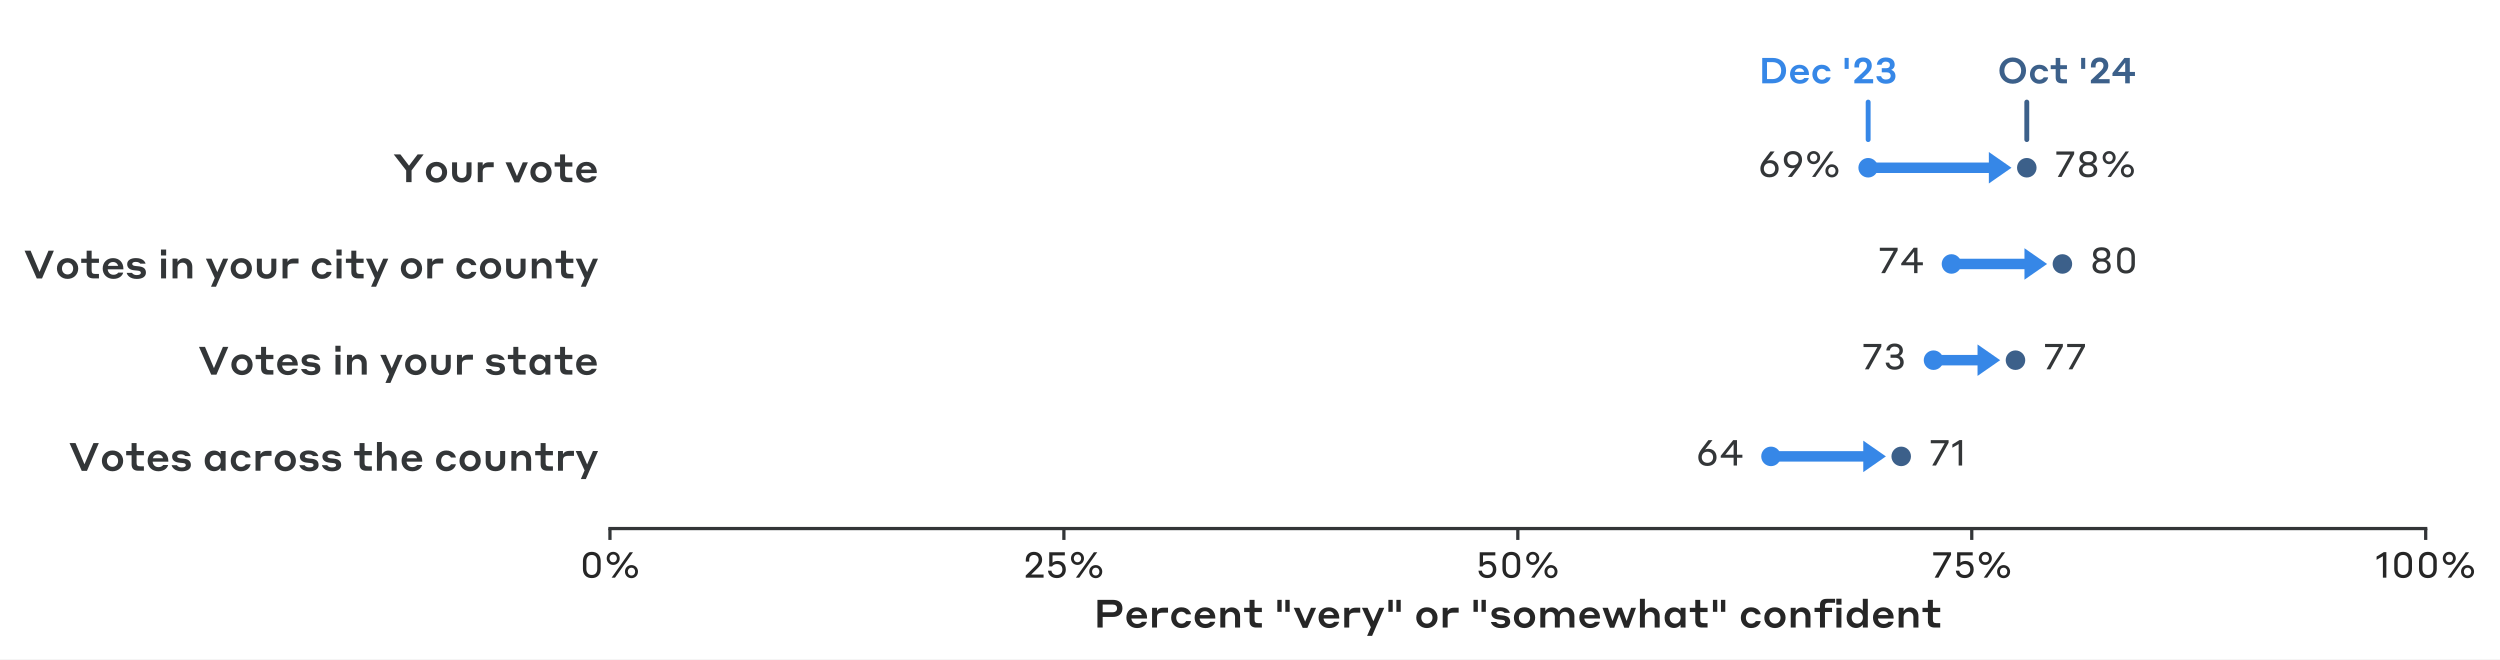
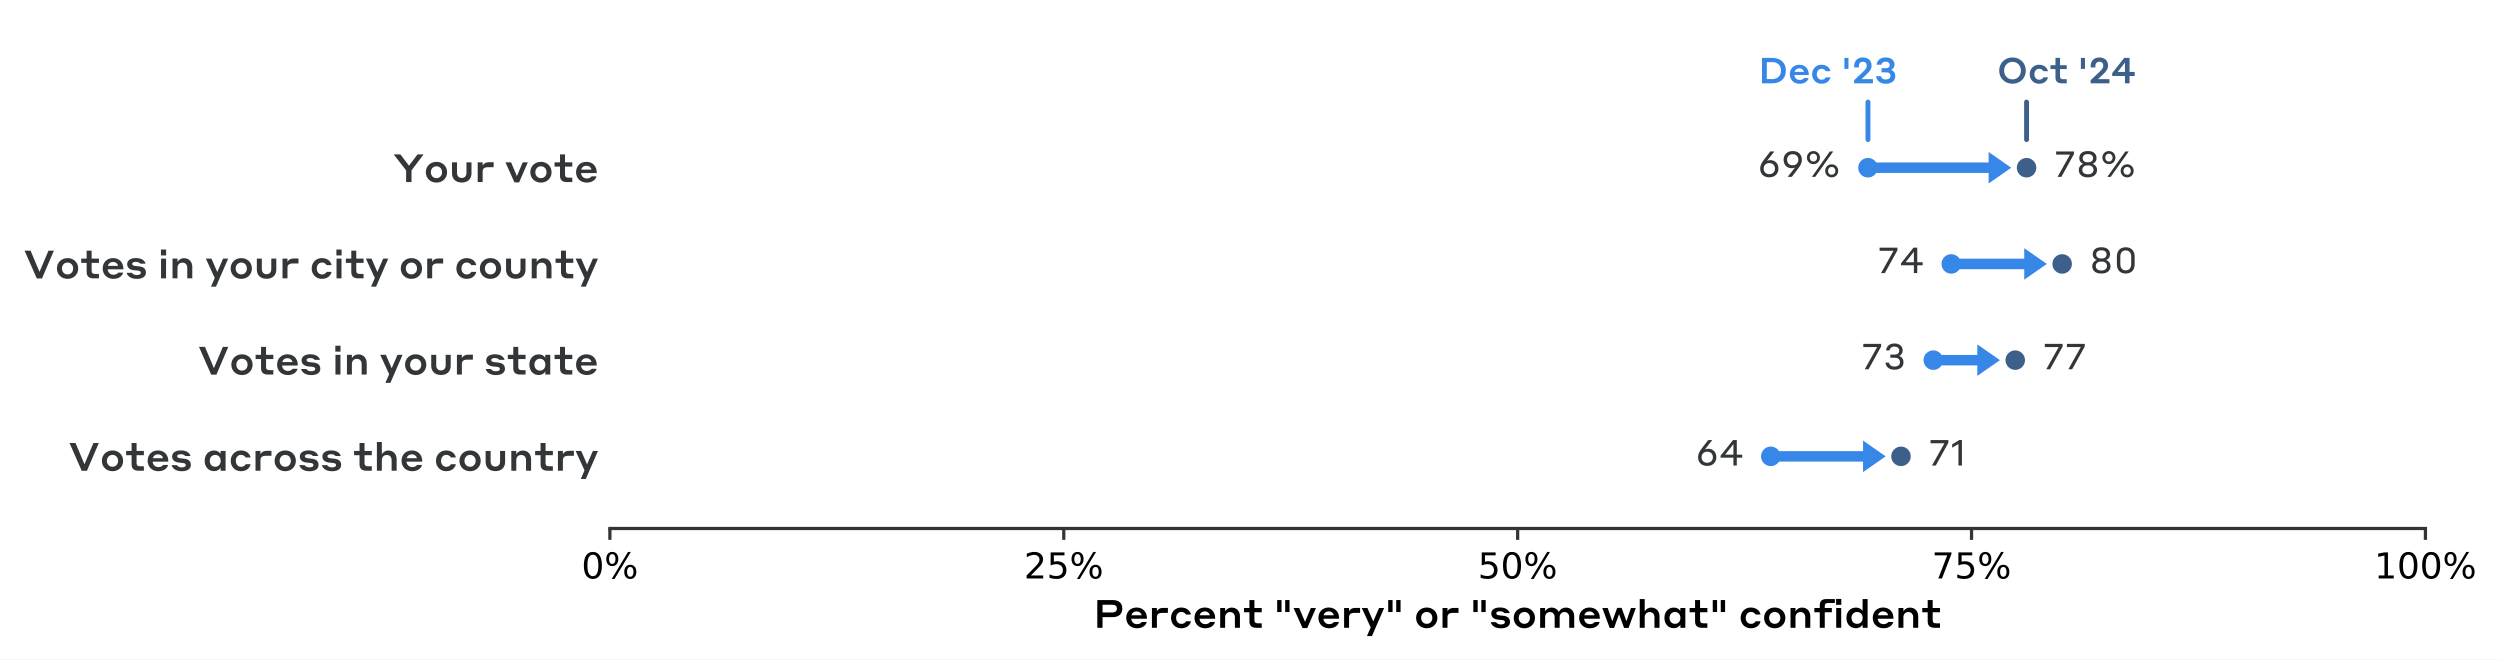
- <svg xmlns="http://www.w3.org/2000/svg" xmlns:xlink="http://www.w3.org/1999/xlink" width="768.286pt" height="202.616pt" viewBox="0 0 768.286 202.616" version="1.1">
+ <svg xmlns="http://www.w3.org/2000/svg" xmlns:xlink="http://www.w3.org/1999/xlink" width="768.373pt" height="202.702pt" viewBox="0 0 768.373 202.702" version="1.1">
  <defs>
    <style type="text/css">*{stroke-linejoin: round; stroke-linecap: butt}</style>
  </defs>
  <g id="figure_1">
    <g id="patch_1">
-       <path d="M 0 202.616  L 768.286 202.616  L 768.286 0  L 0 0  z " style="fill: #ffffff" />
+       <path d="M 0 202.702  L 768.373 202.702  L 768.373 0  L 0 0  z " style="fill: #ffffff" />
    </g>
    <g id="axes_1">
      <g id="patch_2">
        <path d="M 187.449 162.432  L 745.449 162.432  L 745.449 7.2  L 187.449 7.2  z " style="fill: #ffffff" />
      </g>
      <g id="line2d_1">
-         <path d="M 574.112 42.903  L 574.112 31.372  " clip-path="url(#pbb005d2346)" style="fill: none; stroke: #3687e7; stroke-width: 1.5; stroke-linecap: round" />
+         <path d="M 574.112 42.903  L 574.112 31.372  " clip-path="url(#p4694b96632)" style="fill: none; stroke: #3687e7; stroke-width: 1.5; stroke-linecap: round" />
      </g>
      <g id="line2d_2">
-         <path d="M 622.863 42.903  L 622.863 31.372  " clip-path="url(#pbb005d2346)" style="fill: none; stroke: #3c608a; stroke-width: 1.5; stroke-linecap: round" />
+         <path d="M 622.863 42.903  L 622.863 31.372  " clip-path="url(#p4694b96632)" style="fill: none; stroke: #3c608a; stroke-width: 1.5; stroke-linecap: round" />
      </g>
      <g id="matplotlib.axis_1">
        <g id="xtick_1">
          <g id="line2d_3">
            <defs>
-               <path id="mb6cd3e372c" d="M 0 0  L 0 3.5  " style="stroke: #333638" />
+               <path id="m4d093f3bac" d="M 0 0  L 0 3.5  " style="stroke: #333638" />
            </defs>
            <g>
-               <use xlink:href="#mb6cd3e372c" x="187.449" y="162.432" style="fill: #333638; stroke: #333638" />
+               <use xlink:href="#m4d093f3bac" x="187.449" y="162.432" style="fill: #333638; stroke: #333638" />
            </g>
          </g>
          <g id="text_1">
-             <g style="fill: #262626" transform="translate(178.0652 177.5273) scale(0.11 -0.11)">
-               <defs>
-                 <path id="StyreneA-Regular-30" d="M 2214 4621  C 1254 4621 627 4006 627 2963  L 627 1581  C 627 493 1274 -77 2214 -77  C 3155 -77 3802 493 3802 1581  L 3802 2963  C 3802 4006 3174 4621 2214 4621  z M 2214 486  C 1568 486 1242 954 1242 1587  L 1242 2957  C 1242 3590 1568 4058 2214 4058  C 2861 4058 3187 3590 3187 2957  L 3187 1587  C 3187 954 2861 486 2214 486  z " transform="scale(0.015625)" />
-                 <path id="StyreneA-Regular-25" d="M 1613 2278  C 2272 2278 2778 2784 2778 3450  C 2778 4115 2272 4621 1613 4621  C 954 4621 448 4115 448 3450  C 448 2784 954 2278 1613 2278  z M 1331 0  L 1933 0  L 5152 4544  L 4544 4544  L 1331 0  z M 1613 2752  C 1222 2752 954 3053 954 3450  C 954 3846 1222 4147 1613 4147  C 2003 4147 2272 3846 2272 3450  C 2272 3053 2003 2752 1613 2752  z M 4877 -90  C 5536 -90 6042 416 6042 1082  C 6042 1747 5536 2253 4877 2253  C 4218 2253 3712 1747 3712 1082  C 3712 416 4218 -90 4877 -90  z M 4877 384  C 4486 384 4218 685 4218 1082  C 4218 1478 4486 1779 4877 1779  C 5267 1779 5536 1478 5536 1082  C 5536 685 5267 384 4877 384  z " transform="scale(0.015625)" />
-               </defs>
-               <use xlink:href="#StyreneA-Regular-30" />
-               <use xlink:href="#StyreneA-Regular-25" x="69.2" />
+             <g transform="translate(178.7235 177.7903) scale(0.11 -0.11)">
+               <defs>
+                 <path id="DejaVuSans-30" d="M 2034 4250  Q 1547 4250 1301 3770  Q 1056 3291 1056 2328  Q 1056 1369 1301 889  Q 1547 409 2034 409  Q 2525 409 2770 889  Q 3016 1369 3016 2328  Q 3016 3291 2770 3770  Q 2525 4250 2034 4250  z M 2034 4750  Q 2819 4750 3233 4129  Q 3647 3509 3647 2328  Q 3647 1150 3233 529  Q 2819 -91 2034 -91  Q 1250 -91 836 529  Q 422 1150 422 2328  Q 422 3509 836 4129  Q 1250 4750 2034 4750  z " transform="scale(0.015625)" />
+                 <path id="DejaVuSans-25" d="M 4653 2053  Q 4381 2053 4226 1822  Q 4072 1591 4072 1178  Q 4072 772 4226 539  Q 4381 306 4653 306  Q 4919 306 5073 539  Q 5228 772 5228 1178  Q 5228 1588 5073 1820  Q 4919 2053 4653 2053  z M 4653 2450  Q 5147 2450 5437 2106  Q 5728 1763 5728 1178  Q 5728 594 5436 251  Q 5144 -91 4653 -91  Q 4153 -91 3862 251  Q 3572 594 3572 1178  Q 3572 1766 3864 2108  Q 4156 2450 4653 2450  z M 1428 4353  Q 1159 4353 1004 4120  Q 850 3888 850 3481  Q 850 3069 1003 2837  Q 1156 2606 1428 2606  Q 1700 2606 1854 2837  Q 2009 3069 2009 3481  Q 2009 3884 1853 4118  Q 1697 4353 1428 4353  z M 4250 4750  L 4750 4750  L 1831 -91  L 1331 -91  L 4250 4750  z M 1428 4750  Q 1922 4750 2215 4408  Q 2509 4066 2509 3481  Q 2509 2891 2217 2550  Q 1925 2209 1428 2209  Q 931 2209 642 2551  Q 353 2894 353 3481  Q 353 4063 643 4406  Q 934 4750 1428 4750  z " transform="scale(0.015625)" />
+               </defs>
+               <use xlink:href="#DejaVuSans-30" />
+               <use xlink:href="#DejaVuSans-25" x="63.623" />
            </g>
          </g>
        </g>
        <g id="xtick_2">
          <g id="line2d_4">
            <g>
-               <use xlink:href="#mb6cd3e372c" x="326.949" y="162.432" style="fill: #333638; stroke: #333638" />
+               <use xlink:href="#m4d093f3bac" x="326.949" y="162.432" style="fill: #333638; stroke: #333638" />
            </g>
          </g>
          <g id="text_2">
-             <g style="fill: #262626" transform="translate(314.3924 177.5273) scale(0.11 -0.11)">
-               <defs>
-                 <path id="StyreneA-Regular-32" d="M 3674 563  L 1459 563  L 2419 1504  C 2976 2048 3411 2496 3411 3219  C 3411 4019 2854 4621 1946 4621  C 1043 4621 493 4006 493 3174  L 493 2874  L 1101 2874  L 1101 3168  C 1101 3686 1421 4058 1946 4058  C 2470 4058 2790 3718 2790 3219  C 2790 2726 2509 2394 2016 1901  L 480 384  L 480 0  L 3674 0  L 3674 563  z " transform="scale(0.015625)" />
-                 <path id="StyreneA-Regular-35" d="M 730 2010  L 1242 2010  C 1312 2112 1530 2432 2099 2432  C 2682 2432 3078 2067 3078 1491  L 3078 1427  C 3078 877 2682 486 2099 486  C 1395 486 1158 954 1114 1254  L 506 1254  C 557 563 1056 -77 2099 -77  C 3059 -77 3693 544 3693 1427  L 3693 1498  C 3693 2458 3021 2995 2240 2995  C 1798 2995 1498 2842 1318 2662  L 1318 3981  L 3520 3981  L 3520 4544  L 730 4544  L 730 2010  z " transform="scale(0.015625)" />
-               </defs>
-               <use xlink:href="#StyreneA-Regular-32" />
-               <use xlink:href="#StyreneA-Regular-35" x="61.8" />
-               <use xlink:href="#StyreneA-Regular-25" x="126.9" />
+             <g transform="translate(314.7241 177.7903) scale(0.11 -0.11)">
+               <defs>
+                 <path id="DejaVuSans-32" d="M 1228 531  L 3431 531  L 3431 0  L 469 0  L 469 531  Q 828 903 1448 1529  Q 2069 2156 2228 2338  Q 2531 2678 2651 2914  Q 2772 3150 2772 3378  Q 2772 3750 2511 3984  Q 2250 4219 1831 4219  Q 1534 4219 1204 4116  Q 875 4013 500 3803  L 500 4441  Q 881 4594 1212 4672  Q 1544 4750 1819 4750  Q 2544 4750 2975 4387  Q 3406 4025 3406 3419  Q 3406 3131 3298 2873  Q 3191 2616 2906 2266  Q 2828 2175 2409 1742  Q 1991 1309 1228 531  z " transform="scale(0.015625)" />
+                 <path id="DejaVuSans-35" d="M 691 4666  L 3169 4666  L 3169 4134  L 1269 4134  L 1269 2991  Q 1406 3038 1543 3061  Q 1681 3084 1819 3084  Q 2600 3084 3056 2656  Q 3513 2228 3513 1497  Q 3513 744 3044 326  Q 2575 -91 1722 -91  Q 1428 -91 1123 -41  Q 819 9 494 109  L 494 744  Q 775 591 1075 516  Q 1375 441 1709 441  Q 2250 441 2565 725  Q 2881 1009 2881 1497  Q 2881 1984 2565 2268  Q 2250 2553 1709 2553  Q 1456 2553 1204 2497  Q 953 2441 691 2322  L 691 4666  z " transform="scale(0.015625)" />
+               </defs>
+               <use xlink:href="#DejaVuSans-32" />
+               <use xlink:href="#DejaVuSans-35" x="63.623" />
+               <use xlink:href="#DejaVuSans-25" x="127.246" />
            </g>
          </g>
        </g>
        <g id="xtick_3">
          <g id="line2d_5">
            <g>
-               <use xlink:href="#mb6cd3e372c" x="466.449" y="162.432" style="fill: #333638; stroke: #333638" />
+               <use xlink:href="#m4d093f3bac" x="466.449" y="162.432" style="fill: #333638; stroke: #333638" />
            </g>
          </g>
          <g id="text_3">
-             <g style="fill: #262626" transform="translate(453.4851 177.5273) scale(0.11 -0.11)">
-               <use xlink:href="#StyreneA-Regular-35" />
-               <use xlink:href="#StyreneA-Regular-30" x="65.1" />
-               <use xlink:href="#StyreneA-Regular-25" x="134.3" />
+             <g transform="translate(454.2241 177.7903) scale(0.11 -0.11)">
+               <use xlink:href="#DejaVuSans-35" />
+               <use xlink:href="#DejaVuSans-30" x="63.623" />
+               <use xlink:href="#DejaVuSans-25" x="127.246" />
            </g>
          </g>
        </g>
        <g id="xtick_4">
          <g id="line2d_6">
            <g>
-               <use xlink:href="#mb6cd3e372c" x="605.949" y="162.432" style="fill: #333638; stroke: #333638" />
+               <use xlink:href="#m4d093f3bac" x="605.949" y="162.432" style="fill: #333638; stroke: #333638" />
            </g>
          </g>
          <g id="text_4">
-             <g style="fill: #262626" transform="translate(593.3924 177.5273) scale(0.11 -0.11)">
-               <defs>
-                 <path id="StyreneA-Regular-37" d="M 3603 4077  L 3603 4544  L 416 4544  L 416 3981  L 2899 3981  L 672 0  L 1350 0  L 3603 4077  z " transform="scale(0.015625)" />
-               </defs>
-               <use xlink:href="#StyreneA-Regular-37" />
-               <use xlink:href="#StyreneA-Regular-35" x="61.8" />
-               <use xlink:href="#StyreneA-Regular-25" x="126.9" />
+             <g transform="translate(593.7241 177.7903) scale(0.11 -0.11)">
+               <defs>
+                 <path id="DejaVuSans-37" d="M 525 4666  L 3525 4666  L 3525 4397  L 1831 0  L 1172 0  L 2766 4134  L 525 4134  L 525 4666  z " transform="scale(0.015625)" />
+               </defs>
+               <use xlink:href="#DejaVuSans-37" />
+               <use xlink:href="#DejaVuSans-35" x="63.623" />
+               <use xlink:href="#DejaVuSans-25" x="127.246" />
            </g>
          </g>
        </g>
        <g id="xtick_5">
          <g id="line2d_7">
            <g>
-               <use xlink:href="#mb6cd3e372c" x="745.449" y="162.432" style="fill: #333638; stroke: #333638" />
+               <use xlink:href="#m4d093f3bac" x="745.449" y="162.432" style="fill: #333638; stroke: #333638" />
            </g>
          </g>
          <g id="text_5">
-             <g style="fill: #262626" transform="translate(729.8116 177.5273) scale(0.11 -0.11)">
-               <defs>
-                 <path id="StyreneA-Regular-31" d="M 2067 4563  L 1606 4563  L 320 3776  L 320 3187  L 1446 3840  L 1446 0  L 2067 0  L 2067 4563  z " transform="scale(0.015625)" />
-               </defs>
-               <use xlink:href="#StyreneA-Regular-31" />
-               <use xlink:href="#StyreneA-Regular-30" x="44.5" />
-               <use xlink:href="#StyreneA-Regular-30" x="113.7" />
-               <use xlink:href="#StyreneA-Regular-25" x="182.9" />
+             <g transform="translate(729.7248 177.7903) scale(0.11 -0.11)">
+               <defs>
+                 <path id="DejaVuSans-31" d="M 794 531  L 1825 531  L 1825 4091  L 703 3866  L 703 4441  L 1819 4666  L 2450 4666  L 2450 531  L 3481 531  L 3481 0  L 794 0  L 794 531  z " transform="scale(0.015625)" />
+               </defs>
+               <use xlink:href="#DejaVuSans-31" />
+               <use xlink:href="#DejaVuSans-30" x="63.623" />
+               <use xlink:href="#DejaVuSans-30" x="127.246" />
+               <use xlink:href="#DejaVuSans-25" x="190.869" />
            </g>
          </g>
        </g>
        <g id="text_6">
-           <g style="fill: #262626" transform="translate(336.0809 192.8607) scale(0.12 -0.12)">
+           <g transform="translate(336.0809 192.9467) scale(0.12 -0.12)">
            <defs>
              <path id="StyreneA-Medium-50" d="M 627 0  L 1485 0  L 1485 1741  L 3136 1741  C 4154 1741 4723 2278 4723 3155  C 4723 4051 4154 4544 3136 4544  L 627 4544  L 627 0  z M 3091 3776  C 3597 3776 3840 3552 3840 3142  C 3840 2765 3590 2509 3091 2509  L 1485 2509  L 1485 3776  L 3091 3776  z " transform="scale(0.015625)" />
              <path id="StyreneA-Medium-65" d="M 2010 3322  C 1018 3322 314 2624 314 1619  C 314 646 1018 -83 2074 -83  C 3174 -83 3616 614 3667 947  L 2861 947  C 2803 858 2592 595 2074 595  C 1536 595 1171 979 1133 1485  L 3706 1485  L 3706 1574  C 3706 2637 3008 3322 2010 3322  z M 2010 2688  C 2426 2688 2733 2458 2848 2048  L 1158 2048  C 1261 2445 1568 2688 2010 2688  z " transform="scale(0.015625)" />
              <path id="StyreneA-Medium-72" d="M 1344 1702  C 1344 2214 1594 2445 2285 2445  L 3149 2445  L 3149 3258  L 2394 3258  C 1677 3258 1427 2880 1344 2694  L 1344 3238  L 531 3238  L 531 0  L 1344 0  L 1344 1702  z " transform="scale(0.015625)" />
              <path id="StyreneA-Medium-63" d="M 2758 2170  L 3571 2170  C 3520 2528 3130 3322 1978 3322  C 1043 3322 314 2618 314 1619  C 314 621 1050 -83 1984 -83  C 3142 -83 3533 730 3571 1069  L 2771 1069  C 2726 979 2528 640 1997 640  C 1491 640 1146 1075 1146 1619  C 1146 2163 1491 2598 1990 2598  C 2509 2598 2714 2259 2758 2170  z " transform="scale(0.015625)" />
              <path id="StyreneA-Medium-6e" d="M 1344 1728  C 1344 2227 1664 2579 2157 2579  C 2637 2579 2944 2240 2944 1728  L 2944 0  L 3770 0  L 3770 1888  C 3770 2714 3232 3309 2419 3309  C 1830 3309 1466 2925 1344 2694  L 1344 3238  L 531 3238  L 531 0  L 1344 0  L 1344 1728  z " transform="scale(0.015625)" />
              <path id="StyreneA-Medium-74" d="M 3085 730  L 2464 730  C 2022 730 1888 902 1888 1306  L 1888 2541  L 3085 2541  L 3085 3238  L 1888 3238  L 1888 4544  L 1069 4544  L 1069 3238  L 179 3238  L 179 2541  L 1069 2541  L 1069 1056  C 1069 365 1427 0 2189 0  L 3085 0  L 3085 730  z " transform="scale(0.015625)" />
              <path id="StyreneA-Medium-20" transform="scale(0.015625)" />
              <path id="StyreneA-Medium-22" d="M 1293 2579  L 1293 4544  L 582 4544  L 582 2579  L 1293 2579  z M 2605 2579  L 2605 4544  L 1894 4544  L 1894 2579  L 2605 2579  z " transform="scale(0.015625)" />
              <path id="StyreneA-Medium-76" d="M 3750 3238  L 2912 3238  L 1958 973  L 1005 3238  L 83 3238  L 1555 -45  L 2323 -45  L 3750 3238  z " transform="scale(0.015625)" />
              <path id="StyreneA-Medium-79" d="M 3744 3238  L 2912 3238  L 1958 1037  L 1005 3238  L 83 3238  L 1542 58  L 928 -1363  L 1747 -1363  L 3744 3238  z " transform="scale(0.015625)" />
              <path id="StyreneA-Medium-6f" d="M 2061 3322  C 1062 3322 314 2605 314 1619  C 314 634 1062 -83 2061 -83  C 3046 -83 3802 634 3802 1619  C 3802 2605 3046 3322 2061 3322  z M 2061 646  C 1510 646 1139 1075 1139 1619  C 1139 2163 1510 2592 2061 2592  C 2605 2592 2976 2170 2976 1619  C 2976 1069 2605 646 2061 646  z " transform="scale(0.015625)" />
              <path id="StyreneA-Medium-73" d="M 2093 1267  C 2458 1229 2573 1101 2573 902  C 2573 698 2355 544 1907 544  C 1357 544 1158 832 1126 909  L 250 909  C 314 608 704 -90 1907 -90  C 2893 -90 3405 333 3405 934  C 3405 1568 3046 1907 2170 1984  L 1619 2042  C 1293 2080 1158 2202 1158 2381  C 1158 2573 1363 2707 1754 2707  C 2234 2707 2432 2483 2483 2413  L 3347 2413  C 3270 2726 2918 3328 1760 3328  C 890 3328 333 2944 333 2336  C 333 1702 813 1382 1523 1325  C 1747 1299 1862 1286 2093 1267  z " transform="scale(0.015625)" />
              <path id="StyreneA-Medium-6d" d="M 1344 1728  C 1344 2227 1658 2579 2144 2579  C 2618 2579 2912 2240 2912 1728  L 2912 0  L 3731 0  L 3731 1728  C 3731 2227 4045 2579 4531 2579  C 5005 2579 5299 2240 5299 1728  L 5299 0  L 6118 0  L 6118 1888  C 6118 2714 5594 3309 4774 3309  C 4090 3309 3731 2880 3584 2586  C 3379 3027 2957 3309 2406 3309  C 1824 3309 1466 2931 1344 2694  L 1344 3238  L 531 3238  L 531 0  L 1344 0  L 1344 1728  z " transform="scale(0.015625)" />
              <path id="StyreneA-Medium-77" d="M 3686 -26  L 4422 -26  L 5606 3238  L 4813 3238  L 4070 1082  L 3277 3264  L 2554 3264  L 1754 1062  L 1005 3238  L 115 3238  L 1325 -26  L 2042 -26  L 2861 2227  L 3686 -26  z " transform="scale(0.015625)" />
              <path id="StyreneA-Medium-68" d="M 1344 1728  C 1344 2227 1664 2579 2157 2579  C 2637 2579 2944 2240 2944 1728  L 2944 0  L 3770 0  L 3770 1888  C 3770 2714 3232 3309 2419 3309  C 1830 3309 1466 2925 1344 2694  L 1344 4710  L 531 4710  L 531 0  L 1344 0  L 1344 1728  z " transform="scale(0.015625)" />
              <path id="StyreneA-Medium-61" d="M 2938 512  L 2938 0  L 3750 0  L 3750 3238  L 2931 3238  L 2931 2752  C 2861 2886 2534 3309 1850 3309  C 1011 3309 320 2669 320 1619  C 320 557 1011 -70 1843 -70  C 2554 -70 2874 378 2938 512  z M 2944 1619  C 2944 1069 2592 646 2061 646  C 1510 646 1152 1069 1152 1619  C 1152 2170 1510 2592 2061 2592  C 2592 2592 2944 2170 2944 1619  z " transform="scale(0.015625)" />
              <path id="StyreneA-Medium-66" d="M 3046 2547  L 3046 3238  L 1888 3238  L 1888 3552  C 1888 3878 2042 4058 2400 4058  L 3546 4058  L 3546 4710  L 2150 4710  C 1414 4710 1069 4339 1069 3712  L 1069 3238  L 179 3238  L 179 2547  L 1069 2547  L 1069 0  L 1888 0  L 1888 2547  L 3046 2547  z " transform="scale(0.015625)" />
              <path id="StyreneA-Medium-69" d="M 518 3757  L 1370 3757  L 1370 4730  L 518 4730  L 518 3757  z M 538 0  L 1357 0  L 1357 3238  L 538 3238  L 538 0  z " transform="scale(0.015625)" />
              <path id="StyreneA-Medium-64" d="M 2982 512  L 2982 0  L 3795 0  L 3795 4710  L 2976 4710  L 2976 2752  C 2912 2880 2566 3309 1862 3309  C 1024 3309 320 2675 320 1619  C 320 563 1018 -70 1862 -70  C 2573 -70 2918 384 2982 512  z M 2989 1619  C 2989 1062 2630 646 2080 646  C 1517 646 1152 1062 1152 1619  C 1152 2176 1517 2592 2080 2592  C 2630 2592 2989 2176 2989 1619  z " transform="scale(0.015625)" />
            </defs>
            <use xlink:href="#StyreneA-Medium-50" />
            <use xlink:href="#StyreneA-Medium-65" x="79" />
            <use xlink:href="#StyreneA-Medium-72" x="141.4" />
            <use xlink:href="#StyreneA-Medium-63" x="193.7" />
            <use xlink:href="#StyreneA-Medium-65" x="253.8" />
            <use xlink:href="#StyreneA-Medium-6e" x="316.2" />
            <use xlink:href="#StyreneA-Medium-74" x="382.7" />
            <use xlink:href="#StyreneA-Medium-20" x="435.6" />
            <use xlink:href="#StyreneA-Medium-22" x="461.4" />
            <use xlink:href="#StyreneA-Medium-76" x="511.2" />
            <use xlink:href="#StyreneA-Medium-65" x="571.2" />
            <use xlink:href="#StyreneA-Medium-72" x="633.6" />
            <use xlink:href="#StyreneA-Medium-79" x="685.9" />
            <use xlink:href="#StyreneA-Medium-22" x="745.8" />
            <use xlink:href="#StyreneA-Medium-20" x="795.6" />
            <use xlink:href="#StyreneA-Medium-6f" x="821.4" />
            <use xlink:href="#StyreneA-Medium-72" x="885.7" />
            <use xlink:href="#StyreneA-Medium-20" x="938" />
            <use xlink:href="#StyreneA-Medium-22" x="963.8" />
            <use xlink:href="#StyreneA-Medium-73" x="1013.6" />
            <use xlink:href="#StyreneA-Medium-6f" x="1071.4" />
            <use xlink:href="#StyreneA-Medium-6d" x="1135.7" />
            <use xlink:href="#StyreneA-Medium-65" x="1239" />
            <use xlink:href="#StyreneA-Medium-77" x="1301.4" />
            <use xlink:href="#StyreneA-Medium-68" x="1390.8" />
            <use xlink:href="#StyreneA-Medium-61" x="1457.3" />
            <use xlink:href="#StyreneA-Medium-74" x="1524.1" />
            <use xlink:href="#StyreneA-Medium-22" x="1577" />
            <use xlink:href="#StyreneA-Medium-20" x="1626.8" />
            <use xlink:href="#StyreneA-Medium-63" x="1652.6" />
            <use xlink:href="#StyreneA-Medium-6f" x="1712.7" />
            <use xlink:href="#StyreneA-Medium-6e" x="1777" />
            <use xlink:href="#StyreneA-Medium-66" x="1843.5" />
            <use xlink:href="#StyreneA-Medium-69" x="1893.9" />
            <use xlink:href="#StyreneA-Medium-64" x="1923.4" />
            <use xlink:href="#StyreneA-Medium-65" x="1991" />
            <use xlink:href="#StyreneA-Medium-6e" x="2053.4" />
            <use xlink:href="#StyreneA-Medium-74" x="2119.9" />
          </g>
        </g>
      </g>
      <g id="matplotlib.axis_2">
        <g id="ytick_1">
          <g id="line2d_8" />
          <g id="text_7">
            <g style="fill: #333638" transform="translate(120.9 55.96762) scale(0.12 -0.12)">
              <defs>
                <path id="StyreneA-Medium-59" d="M 2976 1920  L 4954 4544  L 3968 4544  L 2560 2694  L 1146 4544  L 51 4544  L 2093 1914  L 2093 0  L 2976 0  L 2976 1920  z " transform="scale(0.015625)" />
                <path id="StyreneA-Medium-75" d="M 2099 -70  C 3104 -70 3686 550 3686 1427  L 3686 3238  L 2861 3238  L 2861 1517  C 2861 1018 2586 678 2086 678  C 1587 678 1312 1018 1312 1517  L 1312 3238  L 493 3238  L 493 1427  C 493 550 1075 -70 2099 -70  z " transform="scale(0.015625)" />
              </defs>
              <use xlink:href="#StyreneA-Medium-59" />
              <use xlink:href="#StyreneA-Medium-6f" x="78.2" />
              <use xlink:href="#StyreneA-Medium-75" x="142.5" />
              <use xlink:href="#StyreneA-Medium-72" x="207.7" />
              <use xlink:href="#StyreneA-Medium-20" x="260" />
              <use xlink:href="#StyreneA-Medium-76" x="285.8" />
              <use xlink:href="#StyreneA-Medium-6f" x="345.8" />
              <use xlink:href="#StyreneA-Medium-74" x="410.1" />
              <use xlink:href="#StyreneA-Medium-65" x="463" />
            </g>
          </g>
        </g>
        <g id="ytick_2">
          <g id="line2d_9" />
          <g id="text_8">
            <g style="fill: #333638" transform="translate(7.2 85.55437) scale(0.12 -0.12)">
              <defs>
                <path id="StyreneA-Medium-56" d="M 4992 4544  L 4109 4544  L 2637 1062  L 1171 4544  L 186 4544  L 2189 -13  L 3046 -13  L 4992 4544  z " transform="scale(0.015625)" />
              </defs>
              <use xlink:href="#StyreneA-Medium-56" />
              <use xlink:href="#StyreneA-Medium-6f" x="80.9" />
              <use xlink:href="#StyreneA-Medium-74" x="145.2" />
              <use xlink:href="#StyreneA-Medium-65" x="198.1" />
              <use xlink:href="#StyreneA-Medium-73" x="260.5" />
              <use xlink:href="#StyreneA-Medium-20" x="318.3" />
              <use xlink:href="#StyreneA-Medium-69" x="344.1" />
              <use xlink:href="#StyreneA-Medium-6e" x="373.6" />
              <use xlink:href="#StyreneA-Medium-20" x="440.1" />
              <use xlink:href="#StyreneA-Medium-79" x="465.9" />
              <use xlink:href="#StyreneA-Medium-6f" x="525.8" />
              <use xlink:href="#StyreneA-Medium-75" x="590.1" />
              <use xlink:href="#StyreneA-Medium-72" x="655.3" />
              <use xlink:href="#StyreneA-Medium-20" x="707.6" />
              <use xlink:href="#StyreneA-Medium-63" x="733.4" />
              <use xlink:href="#StyreneA-Medium-69" x="793.5" />
              <use xlink:href="#StyreneA-Medium-74" x="823" />
              <use xlink:href="#StyreneA-Medium-79" x="875.9" />
              <use xlink:href="#StyreneA-Medium-20" x="935.8" />
              <use xlink:href="#StyreneA-Medium-6f" x="961.6" />
              <use xlink:href="#StyreneA-Medium-72" x="1025.9" />
              <use xlink:href="#StyreneA-Medium-20" x="1078.2" />
              <use xlink:href="#StyreneA-Medium-63" x="1104" />
              <use xlink:href="#StyreneA-Medium-6f" x="1164.1" />
              <use xlink:href="#StyreneA-Medium-75" x="1228.4" />
              <use xlink:href="#StyreneA-Medium-6e" x="1293.6" />
              <use xlink:href="#StyreneA-Medium-74" x="1360.1" />
              <use xlink:href="#StyreneA-Medium-79" x="1413" />
            </g>
          </g>
        </g>
        <g id="ytick_3">
          <g id="line2d_10" />
          <g id="text_9">
            <g style="fill: #333638" transform="translate(60.8025 115.1224) scale(0.12 -0.12)">
              <use xlink:href="#StyreneA-Medium-56" />
              <use xlink:href="#StyreneA-Medium-6f" x="80.9" />
              <use xlink:href="#StyreneA-Medium-74" x="145.2" />
              <use xlink:href="#StyreneA-Medium-65" x="198.1" />
              <use xlink:href="#StyreneA-Medium-73" x="260.5" />
              <use xlink:href="#StyreneA-Medium-20" x="318.3" />
              <use xlink:href="#StyreneA-Medium-69" x="344.1" />
              <use xlink:href="#StyreneA-Medium-6e" x="373.6" />
              <use xlink:href="#StyreneA-Medium-20" x="440.1" />
              <use xlink:href="#StyreneA-Medium-79" x="465.9" />
              <use xlink:href="#StyreneA-Medium-6f" x="525.8" />
              <use xlink:href="#StyreneA-Medium-75" x="590.1" />
              <use xlink:href="#StyreneA-Medium-72" x="655.3" />
              <use xlink:href="#StyreneA-Medium-20" x="707.6" />
              <use xlink:href="#StyreneA-Medium-73" x="733.4" />
              <use xlink:href="#StyreneA-Medium-74" x="791.2" />
              <use xlink:href="#StyreneA-Medium-61" x="844.1" />
              <use xlink:href="#StyreneA-Medium-74" x="910.9" />
              <use xlink:href="#StyreneA-Medium-65" x="963.8" />
            </g>
          </g>
        </g>
        <g id="ytick_4">
          <g id="line2d_11" />
          <g id="text_10">
            <g style="fill: #333638" transform="translate(21.01312 144.6716) scale(0.12 -0.12)">
              <use xlink:href="#StyreneA-Medium-56" />
              <use xlink:href="#StyreneA-Medium-6f" x="80.9" />
              <use xlink:href="#StyreneA-Medium-74" x="145.2" />
              <use xlink:href="#StyreneA-Medium-65" x="198.1" />
              <use xlink:href="#StyreneA-Medium-73" x="260.5" />
              <use xlink:href="#StyreneA-Medium-20" x="318.3" />
              <use xlink:href="#StyreneA-Medium-61" x="344.1" />
              <use xlink:href="#StyreneA-Medium-63" x="410.9" />
              <use xlink:href="#StyreneA-Medium-72" x="471" />
              <use xlink:href="#StyreneA-Medium-6f" x="523.3" />
              <use xlink:href="#StyreneA-Medium-73" x="587.6" />
              <use xlink:href="#StyreneA-Medium-73" x="645.4" />
              <use xlink:href="#StyreneA-Medium-20" x="703.2" />
              <use xlink:href="#StyreneA-Medium-74" x="729" />
              <use xlink:href="#StyreneA-Medium-68" x="781.9" />
              <use xlink:href="#StyreneA-Medium-65" x="848.4" />
              <use xlink:href="#StyreneA-Medium-20" x="910.8" />
              <use xlink:href="#StyreneA-Medium-63" x="936.6" />
              <use xlink:href="#StyreneA-Medium-6f" x="996.7" />
              <use xlink:href="#StyreneA-Medium-75" x="1061" />
              <use xlink:href="#StyreneA-Medium-6e" x="1126.2" />
              <use xlink:href="#StyreneA-Medium-74" x="1192.7" />
              <use xlink:href="#StyreneA-Medium-72" x="1245.6" />
              <use xlink:href="#StyreneA-Medium-79" x="1297.9" />
            </g>
          </g>
        </g>
      </g>
      <g id="patch_3">
        <path d="M 187.449 162.432  L 745.449 162.432  " style="fill: none; stroke: #333638; stroke-linejoin: miter; stroke-linecap: square" />
      </g>
      <g id="text_11">
        <g style="fill: #333638" transform="translate(540.198 54.36731) scale(0.11 -0.11)">
          <defs>
            <path id="StyreneA-Regular-36" d="M 3725 1472  C 3725 2406 3117 2995 2272 2995  C 2022 2995 1824 2944 1670 2861  L 2995 4544  L 2259 4544  L 1197 3155  C 794 2630 461 2163 461 1472  C 461 576 1050 -77 2086 -77  C 3117 -77 3725 602 3725 1472  z M 3104 1472  C 3104 934 2752 486 2086 486  C 1446 486 1082 934 1082 1472  C 1082 2042 1472 2470 2086 2470  C 2752 2470 3104 2042 3104 1472  z " transform="scale(0.015625)" />
            <path id="StyreneA-Regular-39" d="M 2989 1389  C 3392 1914 3725 2381 3725 3072  C 3725 3968 3136 4621 2099 4621  C 1069 4621 461 3942 461 3072  C 461 2138 1069 1549 1914 1549  C 2163 1549 2362 1600 2515 1683  L 1190 0  L 1926 0  L 2989 1389  z M 1082 3072  C 1082 3610 1434 4058 2099 4058  C 2739 4058 3104 3610 3104 3072  C 3104 2502 2714 2074 2099 2074  C 1434 2074 1082 2502 1082 3072  z " transform="scale(0.015625)" />
+             <path id="StyreneA-Regular-25" d="M 1613 2278  C 2272 2278 2778 2784 2778 3450  C 2778 4115 2272 4621 1613 4621  C 954 4621 448 4115 448 3450  C 448 2784 954 2278 1613 2278  z M 1331 0  L 1933 0  L 5152 4544  L 4544 4544  L 1331 0  z M 1613 2752  C 1222 2752 954 3053 954 3450  C 954 3846 1222 4147 1613 4147  C 2003 4147 2272 3846 2272 3450  C 2272 3053 2003 2752 1613 2752  z M 4877 -90  C 5536 -90 6042 416 6042 1082  C 6042 1747 5536 2253 4877 2253  C 4218 2253 3712 1747 3712 1082  C 3712 416 4218 -90 4877 -90  z M 4877 384  C 4486 384 4218 685 4218 1082  C 4218 1478 4486 1779 4877 1779  C 5267 1779 5536 1478 5536 1082  C 5536 685 5267 384 4877 384  z " transform="scale(0.015625)" />
          </defs>
          <use xlink:href="#StyreneA-Regular-36" />
          <use xlink:href="#StyreneA-Regular-39" x="65.4" />
          <use xlink:href="#StyreneA-Regular-25" x="130.8" />
        </g>
      </g>
      <g id="text_12">
        <g style="fill: #333638" transform="translate(631.2329 54.36731) scale(0.11 -0.11)">
          <defs>
+             <path id="StyreneA-Regular-37" d="M 3603 4077  L 3603 4544  L 416 4544  L 416 3981  L 2899 3981  L 672 0  L 1350 0  L 3603 4077  z " transform="scale(0.015625)" />
            <path id="StyreneA-Regular-38" d="M 3776 1229  C 3776 1882 3315 2234 2963 2342  C 3290 2438 3686 2758 3686 3366  C 3686 4083 3174 4621 2227 4621  L 2061 4621  C 1120 4621 602 4083 602 3366  C 602 2758 998 2438 1325 2342  C 973 2234 512 1882 512 1229  C 512 461 1101 -77 2042 -77  L 2214 -77  C 3181 -77 3776 461 3776 1229  z M 2061 4070  L 2227 4070  C 2733 4070 3072 3782 3072 3341  C 3072 2899 2733 2611 2227 2611  L 2061 2611  C 1555 2611 1216 2899 1216 3341  C 1216 3782 1555 4070 2061 4070  z M 2048 2061  L 2240 2061  C 2784 2061 3149 1747 3149 1267  C 3149 787 2784 474 2240 474  L 2048 474  C 1510 474 1139 787 1139 1267  C 1139 1747 1510 2061 2048 2061  z " transform="scale(0.015625)" />
          </defs>
          <use xlink:href="#StyreneA-Regular-37" />
          <use xlink:href="#StyreneA-Regular-38" x="61.8" />
          <use xlink:href="#StyreneA-Regular-25" x="128.8" />
        </g>
      </g>
      <g id="text_13">
        <g style="fill: #3687e7" transform="translate(540.4745 25.60468) scale(0.11 -0.11)">
          <defs>
            <path id="StyreneA-Medium-44" d="M 627 0  L 2464 0  C 3923 0 4896 858 4896 2272  C 4896 3712 3917 4544 2464 4544  L 627 4544  L 627 0  z M 2451 3789  C 3405 3789 4019 3238 4019 2272  C 4019 1338 3405 755 2451 755  L 1485 755  L 1485 3789  L 2451 3789  z " transform="scale(0.015625)" />
            <path id="StyreneA-Medium-27" d="M 1312 2579  L 1312 4544  L 582 4544  L 582 2579  L 1312 2579  z " transform="scale(0.015625)" />
            <path id="StyreneA-Medium-32" d="M 3789 749  L 1754 749  L 2560 1510  C 3123 2035 3546 2470 3546 3181  C 3546 4019 2970 4621 1984 4621  C 1005 4621 442 3968 442 3123  L 442 2835  L 1274 2835  L 1274 3104  C 1274 3546 1542 3859 1984 3859  C 2432 3859 2688 3571 2688 3162  C 2688 2752 2464 2477 2042 2074  L 429 550  L 429 0  L 3789 0  L 3789 749  z " transform="scale(0.015625)" />
            <path id="StyreneA-Medium-33" d="M 3750 1280  C 3750 1984 3328 2304 2989 2406  C 3258 2515 3610 2803 3610 3341  C 3610 4115 3027 4621 2010 4621  C 947 4621 454 3930 429 3322  L 1267 3322  C 1318 3597 1530 3878 2016 3878  C 2464 3878 2758 3654 2758 3283  C 2758 2912 2522 2707 2131 2707  L 1299 2707  L 1299 1965  L 2157 1965  C 2624 1965 2893 1741 2893 1331  C 2893 922 2573 678 2042 678  C 1491 678 1242 1005 1184 1267  L 333 1267  C 378 653 877 -77 2042 -77  C 3123 -77 3750 467 3750 1280  z " transform="scale(0.015625)" />
          </defs>
          <use xlink:href="#StyreneA-Medium-44" />
          <use xlink:href="#StyreneA-Medium-65" x="82.6" />
          <use xlink:href="#StyreneA-Medium-63" x="145" />
          <use xlink:href="#StyreneA-Medium-20" x="205.1" />
          <use xlink:href="#StyreneA-Medium-27" x="230.9" />
          <use xlink:href="#StyreneA-Medium-32" x="260.5" />
          <use xlink:href="#StyreneA-Medium-33" x="323.5" />
        </g>
      </g>
      <g id="text_14">
        <g style="fill: #3c608a" transform="translate(613.7877 25.60468) scale(0.11 -0.11)">
          <defs>
            <path id="StyreneA-Medium-4f" d="M 2765 -77  C 4115 -77 5146 915 5146 2272  C 5146 3635 4115 4621 2765 4621  C 1414 4621 384 3635 384 2272  C 384 909 1402 -77 2765 -77  z M 2765 704  C 1856 704 1267 1395 1267 2272  C 1267 3136 1862 3840 2765 3840  C 3674 3840 4269 3136 4269 2272  C 4269 1402 3674 704 2765 704  z " transform="scale(0.015625)" />
            <path id="StyreneA-Medium-34" d="M 4282 1312  L 4282 2035  L 3360 2035  L 3360 4544  L 2400 4544  L 256 1830  L 256 1312  L 2534 1312  L 2534 0  L 3360 0  L 3360 1312  L 4282 1312  z M 1235 2035  L 2534 3712  L 2534 2035  L 1235 2035  z " transform="scale(0.015625)" />
          </defs>
          <use xlink:href="#StyreneA-Medium-4f" />
          <use xlink:href="#StyreneA-Medium-63" x="86.4" />
          <use xlink:href="#StyreneA-Medium-74" x="146.5" />
          <use xlink:href="#StyreneA-Medium-20" x="199.4" />
          <use xlink:href="#StyreneA-Medium-27" x="225.2" />
          <use xlink:href="#StyreneA-Medium-32" x="254.8" />
          <use xlink:href="#StyreneA-Medium-34" x="317.8" />
        </g>
      </g>
      <g id="text_15">
        <g style="fill: #333638" transform="translate(576.9794 83.93531) scale(0.11 -0.11)">
          <defs>
            <path id="StyreneA-Regular-34" d="M 4160 1402  L 4160 1939  L 3194 1939  L 3194 4544  L 2515 4544  L 288 1741  L 288 1402  L 2592 1402  L 2592 0  L 3194 0  L 3194 1402  L 4160 1402  z M 1107 1939  L 2592 3827  L 2592 1939  L 1107 1939  z " transform="scale(0.015625)" />
          </defs>
          <use xlink:href="#StyreneA-Regular-37" />
          <use xlink:href="#StyreneA-Regular-34" x="61.8" />
        </g>
      </g>
      <g id="text_16">
        <g style="fill: #333638" transform="translate(642.1762 83.93531) scale(0.11 -0.11)">
+           <defs>
+             <path id="StyreneA-Regular-30" d="M 2214 4621  C 1254 4621 627 4006 627 2963  L 627 1581  C 627 493 1274 -77 2214 -77  C 3155 -77 3802 493 3802 1581  L 3802 2963  C 3802 4006 3174 4621 2214 4621  z M 2214 486  C 1568 486 1242 954 1242 1587  L 1242 2957  C 1242 3590 1568 4058 2214 4058  C 2861 4058 3187 3590 3187 2957  L 3187 1587  C 3187 954 2861 486 2214 486  z " transform="scale(0.015625)" />
+           </defs>
          <use xlink:href="#StyreneA-Regular-38" />
          <use xlink:href="#StyreneA-Regular-30" x="67" />
        </g>
      </g>
      <g id="text_17">
        <g style="fill: #333638" transform="translate(571.9686 113.5033) scale(0.11 -0.11)">
          <defs>
            <path id="StyreneA-Regular-33" d="M 3648 1242  C 3648 1958 3206 2291 2867 2387  C 3136 2502 3501 2810 3501 3373  C 3501 4096 2963 4621 2010 4621  C 1024 4621 570 3962 538 3379  L 1152 3379  C 1216 3757 1478 4064 2016 4064  C 2528 4064 2886 3795 2886 3347  C 2886 2886 2592 2630 2112 2630  L 1293 2630  L 1293 2067  L 2093 2067  C 2682 2067 3021 1786 3021 1280  C 3021 781 2630 486 2029 486  C 1408 486 1107 851 1037 1203  L 416 1203  C 474 589 947 -77 2029 -77  C 3046 -77 3648 461 3648 1242  z " transform="scale(0.015625)" />
          </defs>
          <use xlink:href="#StyreneA-Regular-37" />
          <use xlink:href="#StyreneA-Regular-33" x="61.8" />
        </g>
      </g>
      <g id="text_18">
        <g style="fill: #333638" transform="translate(627.7564 113.5033) scale(0.11 -0.11)">
          <use xlink:href="#StyreneA-Regular-37" />
          <use xlink:href="#StyreneA-Regular-37" x="61.8" />
        </g>
      </g>
      <g id="text_19">
        <g style="fill: #333638" transform="translate(521.1182 143.0713) scale(0.11 -0.11)">
          <use xlink:href="#StyreneA-Regular-36" />
          <use xlink:href="#StyreneA-Regular-34" x="65.4" />
        </g>
      </g>
      <g id="text_20">
        <g style="fill: #333638" transform="translate(592.6394 143.0713) scale(0.11 -0.11)">
+           <defs>
+             <path id="StyreneA-Regular-31" d="M 2067 4563  L 1606 4563  L 320 3776  L 320 3187  L 1446 3840  L 1446 0  L 2067 0  L 2067 4563  z " transform="scale(0.015625)" />
+           </defs>
          <use xlink:href="#StyreneA-Regular-37" />
          <use xlink:href="#StyreneA-Regular-31" x="61.8" />
        </g>
      </g>
      <g id="patch_4">
-         <path d="M 617.283 51.552  L 611.703 47.671  L 611.703 50.443  L 574.112 50.443  L 574.112 52.661  L 611.703 52.661  L 611.703 55.433  z " clip-path="url(#pbb005d2346)" style="fill: #3687e7; stroke: #3687e7; stroke-linejoin: miter" />
+         <path d="M 617.283 51.552  L 611.703 47.671  L 611.703 50.443  L 574.112 50.443  L 574.112 52.661  L 611.703 52.661  L 611.703 55.433  z " clip-path="url(#p4694b96632)" style="fill: #3687e7; stroke: #3687e7; stroke-linejoin: miter" />
      </g>
      <g id="line2d_12">
        <defs>
-           <path id="mbfd658da41" d="M 0 2.5  C 0.663 2.5 1.299 2.237 1.768 1.768  C 2.237 1.299 2.5 0.663 2.5 0  C 2.5 -0.663 2.237 -1.299 1.768 -1.768  C 1.299 -2.237 0.663 -2.5 0 -2.5  C -0.663 -2.5 -1.299 -2.237 -1.768 -1.768  C -2.237 -1.299 -2.5 -0.663 -2.5 0  C -2.5 0.663 -2.237 1.299 -1.768 1.768  C -1.299 2.237 -0.663 2.5 0 2.5  z " style="stroke: #3687e7" />
+           <path id="m0403f1ad0c" d="M 0 2.5  C 0.663 2.5 1.299 2.237 1.768 1.768  C 2.237 1.299 2.5 0.663 2.5 0  C 2.5 -0.663 2.237 -1.299 1.768 -1.768  C 1.299 -2.237 0.663 -2.5 0 -2.5  C -0.663 -2.5 -1.299 -2.237 -1.768 -1.768  C -2.237 -1.299 -2.5 -0.663 -2.5 0  C -2.5 0.663 -2.237 1.299 -1.768 1.768  C -1.299 2.237 -0.663 2.5 0 2.5  z " style="stroke: #3687e7" />
        </defs>
-         <g clip-path="url(#pbb005d2346)">
-           <use xlink:href="#mbfd658da41" x="574.112" y="51.552" style="fill: #3687e7; stroke: #3687e7" />
+         <g clip-path="url(#p4694b96632)">
+           <use xlink:href="#m0403f1ad0c" x="574.112" y="51.552" style="fill: #3687e7; stroke: #3687e7" />
        </g>
      </g>
      <g id="line2d_13">
        <defs>
-           <path id="m83815de6ae" d="M 0 2.5  C 0.663 2.5 1.299 2.237 1.768 1.768  C 2.237 1.299 2.5 0.663 2.5 0  C 2.5 -0.663 2.237 -1.299 1.768 -1.768  C 1.299 -2.237 0.663 -2.5 0 -2.5  C -0.663 -2.5 -1.299 -2.237 -1.768 -1.768  C -2.237 -1.299 -2.5 -0.663 -2.5 0  C -2.5 0.663 -2.237 1.299 -1.768 1.768  C -1.299 2.237 -0.663 2.5 0 2.5  z " style="stroke: #3c608a" />
+           <path id="mf7b7b43716" d="M 0 2.5  C 0.663 2.5 1.299 2.237 1.768 1.768  C 2.237 1.299 2.5 0.663 2.5 0  C 2.5 -0.663 2.237 -1.299 1.768 -1.768  C 1.299 -2.237 0.663 -2.5 0 -2.5  C -0.663 -2.5 -1.299 -2.237 -1.768 -1.768  C -2.237 -1.299 -2.5 -0.663 -2.5 0  C -2.5 0.663 -2.237 1.299 -1.768 1.768  C -1.299 2.237 -0.663 2.5 0 2.5  z " style="stroke: #3c608a" />
        </defs>
        <g>
-           <use xlink:href="#m83815de6ae" x="622.863" y="51.552" style="fill: #3c608a; stroke: #3c608a" />
+           <use xlink:href="#mf7b7b43716" x="622.863" y="51.552" style="fill: #3c608a; stroke: #3c608a" />
        </g>
      </g>
      <g id="patch_5">
-         <path d="M 628.226 81.12  L 622.646 77.239  L 622.646 80.011  L 599.715 80.011  L 599.715 82.229  L 622.646 82.229  L 622.646 85.001  z " clip-path="url(#pbb005d2346)" style="fill: #3687e7; stroke: #3687e7; stroke-linejoin: miter" />
+         <path d="M 628.226 81.12  L 622.646 77.239  L 622.646 80.011  L 599.715 80.011  L 599.715 82.229  L 622.646 82.229  L 622.646 85.001  z " clip-path="url(#p4694b96632)" style="fill: #3687e7; stroke: #3687e7; stroke-linejoin: miter" />
      </g>
      <g id="line2d_14">
-         <g clip-path="url(#pbb005d2346)">
-           <use xlink:href="#mbfd658da41" x="599.715" y="81.12" style="fill: #3687e7; stroke: #3687e7" />
+         <g clip-path="url(#p4694b96632)">
+           <use xlink:href="#m0403f1ad0c" x="599.715" y="81.12" style="fill: #3687e7; stroke: #3687e7" />
        </g>
      </g>
      <g id="line2d_15">
        <g>
-           <use xlink:href="#m83815de6ae" x="633.806" y="81.12" style="fill: #3c608a; stroke: #3c608a" />
+           <use xlink:href="#mf7b7b43716" x="633.806" y="81.12" style="fill: #3c608a; stroke: #3c608a" />
        </g>
      </g>
      <g id="patch_6">
-         <path d="M 613.806 110.688  L 608.226 106.807  L 608.226 109.579  L 594.199 109.579  L 594.199 111.797  L 608.226 111.797  L 608.226 114.569  z " clip-path="url(#pbb005d2346)" style="fill: #3687e7; stroke: #3687e7; stroke-linejoin: miter" />
+         <path d="M 613.806 110.688  L 608.226 106.807  L 608.226 109.579  L 594.199 109.579  L 594.199 111.797  L 608.226 111.797  L 608.226 114.569  z " clip-path="url(#p4694b96632)" style="fill: #3687e7; stroke: #3687e7; stroke-linejoin: miter" />
      </g>
      <g id="line2d_16">
-         <g clip-path="url(#pbb005d2346)">
-           <use xlink:href="#mbfd658da41" x="594.199" y="110.688" style="fill: #3687e7; stroke: #3687e7" />
+         <g clip-path="url(#p4694b96632)">
+           <use xlink:href="#m0403f1ad0c" x="594.199" y="110.688" style="fill: #3687e7; stroke: #3687e7" />
        </g>
      </g>
      <g id="line2d_17">
        <g>
-           <use xlink:href="#m83815de6ae" x="619.386" y="110.688" style="fill: #3c608a; stroke: #3c608a" />
+           <use xlink:href="#mf7b7b43716" x="619.386" y="110.688" style="fill: #3c608a; stroke: #3c608a" />
        </g>
      </g>
      <g id="patch_7">
-         <path d="M 578.689 140.256  L 573.109 136.375  L 573.109 139.147  L 544.251 139.147  L 544.251 141.365  L 573.109 141.365  L 573.109 144.137  z " clip-path="url(#pbb005d2346)" style="fill: #3687e7; stroke: #3687e7; stroke-linejoin: miter" />
+         <path d="M 578.689 140.256  L 573.109 136.375  L 573.109 139.147  L 544.251 139.147  L 544.251 141.365  L 573.109 141.365  L 573.109 144.137  z " clip-path="url(#p4694b96632)" style="fill: #3687e7; stroke: #3687e7; stroke-linejoin: miter" />
      </g>
      <g id="line2d_18">
-         <g clip-path="url(#pbb005d2346)">
-           <use xlink:href="#mbfd658da41" x="544.251" y="140.256" style="fill: #3687e7; stroke: #3687e7" />
+         <g clip-path="url(#p4694b96632)">
+           <use xlink:href="#m0403f1ad0c" x="544.251" y="140.256" style="fill: #3687e7; stroke: #3687e7" />
        </g>
      </g>
      <g id="line2d_19">
        <g>
-           <use xlink:href="#m83815de6ae" x="584.269" y="140.256" style="fill: #3c608a; stroke: #3c608a" />
+           <use xlink:href="#mf7b7b43716" x="584.269" y="140.256" style="fill: #3c608a; stroke: #3c608a" />
        </g>
      </g>
    </g>
  </g>
  <defs>
-     <clipPath id="pbb005d2346">
+     <clipPath id="p4694b96632">
      <rect x="187.449" y="7.2" width="558" height="155.232" />
    </clipPath>
  </defs>
</svg>
